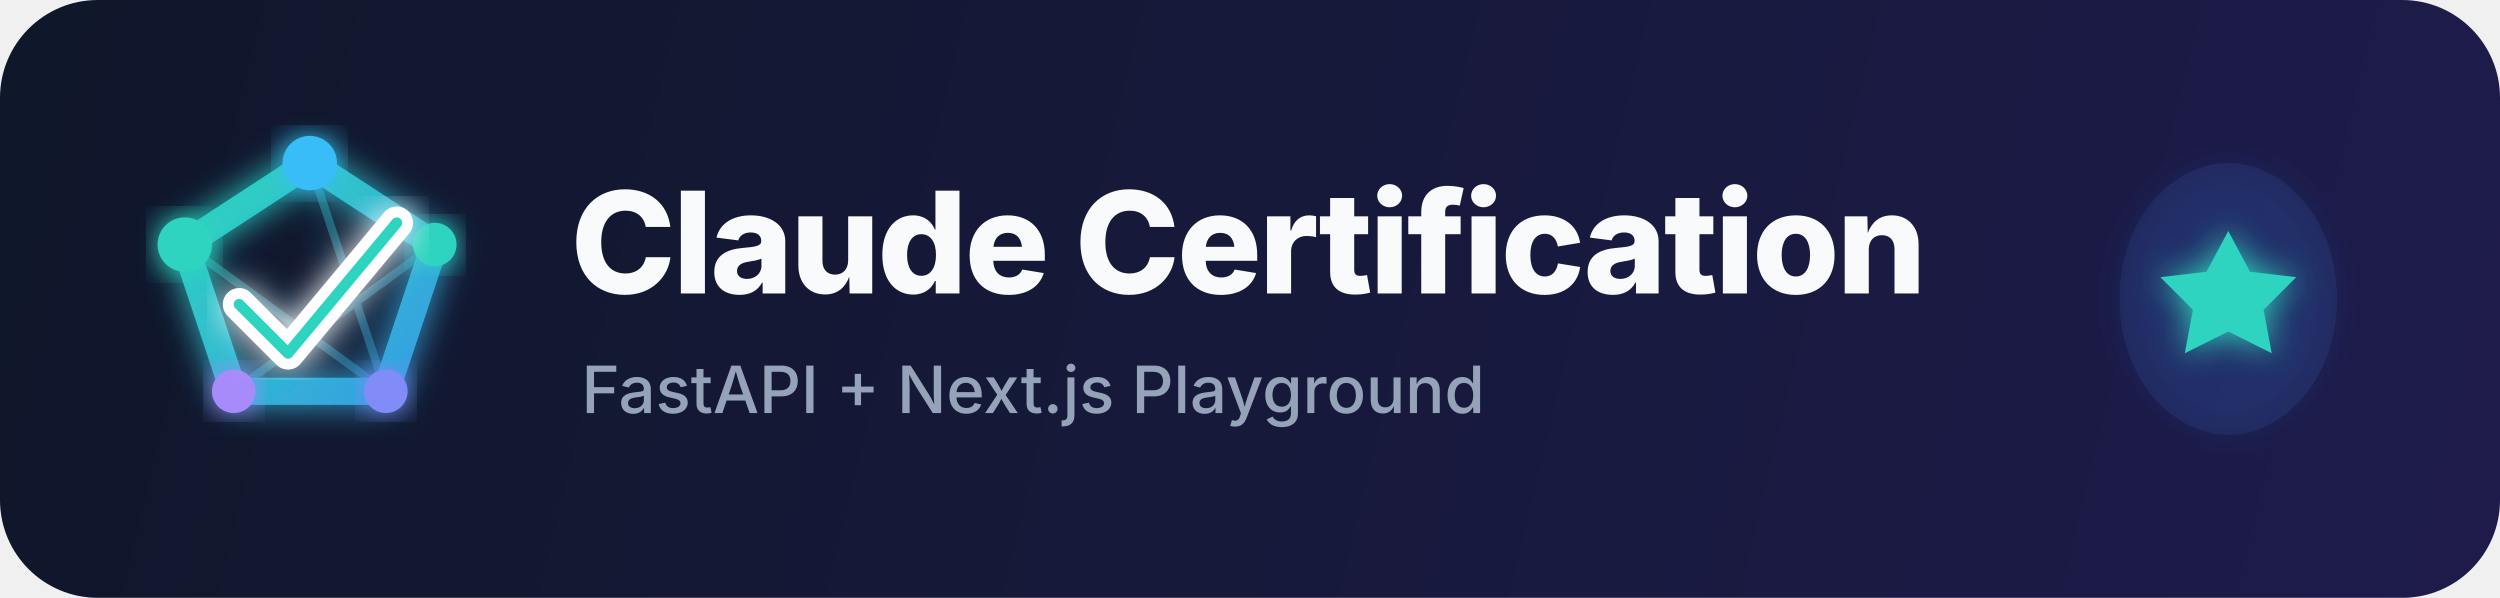
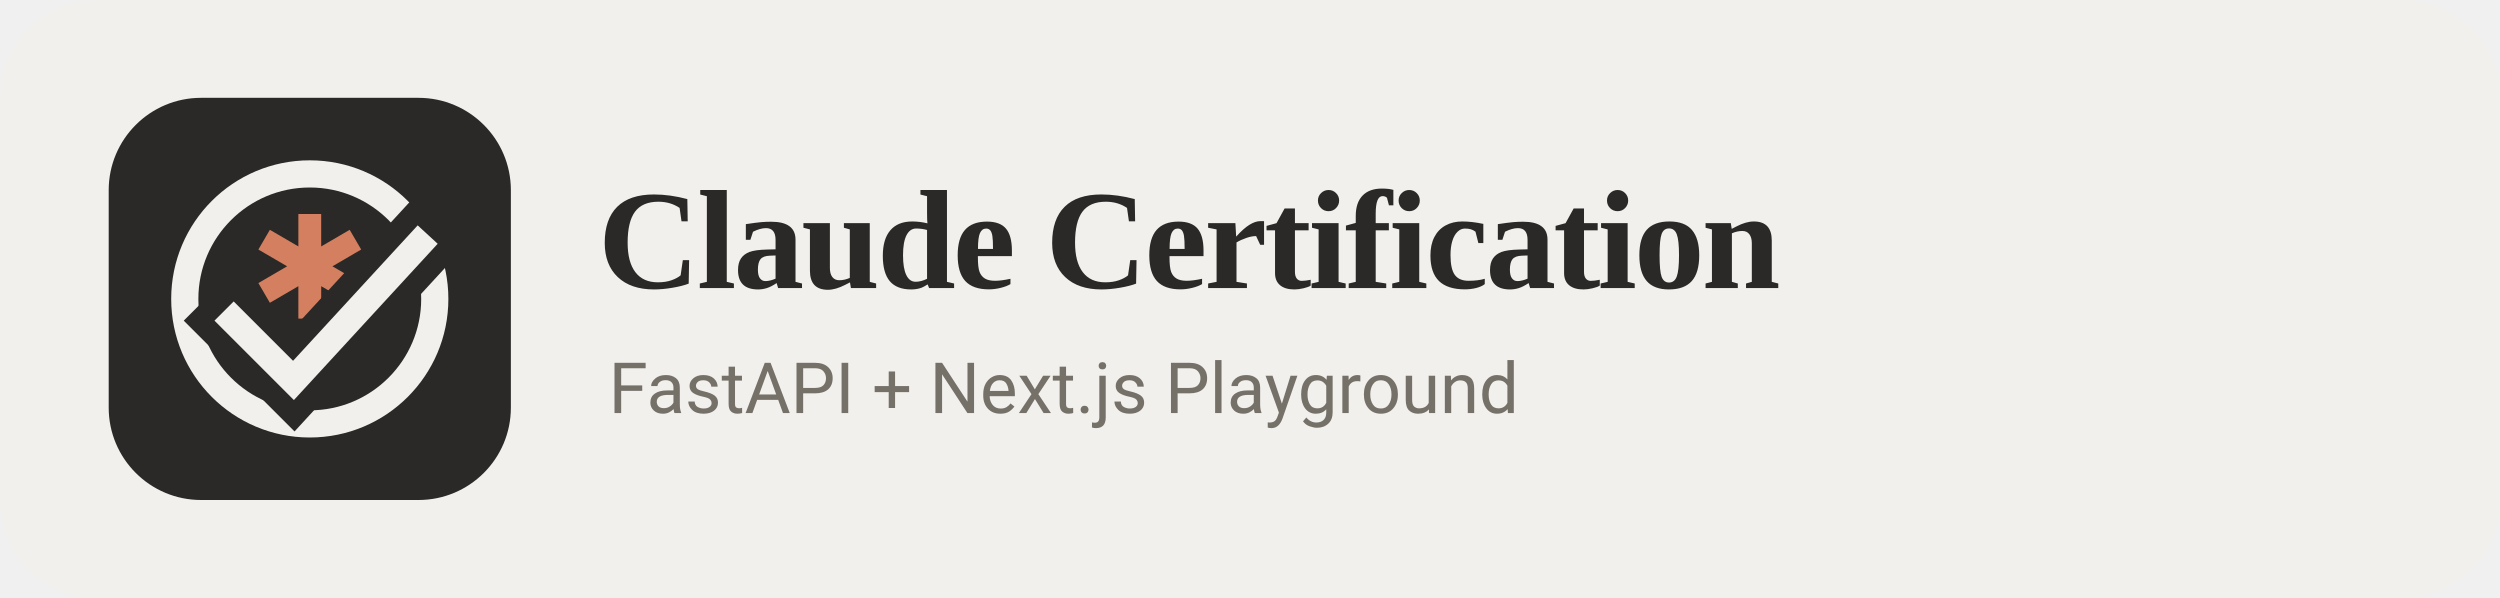
<svg xmlns="http://www.w3.org/2000/svg" width="920" height="220" viewBox="0 0 920 220" fill="none" role="img" aria-labelledby="title desc">
-   <rect width="920" height="220" rx="36" fill="url(#bg-grad)" />
-   <defs>
-     <linearGradient id="bg-grad" x1="0" y1="0" x2="920" y2="220" gradientUnits="userSpaceOnUse">
-       <stop offset="0%" stop-color="#0f172a" />
-       <stop offset="100%" stop-color="#1e1b4b" />
-     </linearGradient>
-     <linearGradient id="icon-grad" x1="32" y1="32" x2="152" y2="152" gradientUnits="userSpaceOnUse">
-       <stop offset="0%" stop-color="#2dd4bf" />
-       <stop offset="100%" stop-color="#3b82f6" />
-     </linearGradient>
-     <filter id="glow" x="-20%" y="-20%" width="140%" height="140%">
-       <feGaussianBlur stdDeviation="6" result="blur" />
-       <feComposite in="SourceGraphic" in2="blur" operator="over" />
-     </filter>
-   </defs>
+   <rect width="920" height="220" rx="36" fill="#F2F0ED" />
  <g transform="translate(40 36)">
-     <path d="M74 24 L120 54 L102 108 L46 108 L28 54 Z" fill="none" stroke="url(#icon-grad)" stroke-width="10" stroke-linejoin="round" filter="url(#glow)" />
-     <path d="M74 24 L102 108 M120 54 L46 108 M28 54 L74 24 M28 54 L102 108 M120 54 L46 108" stroke="url(#icon-grad)" stroke-width="3" stroke-opacity="0.4" filter="url(#glow)" />
-     <circle cx="74" cy="24" r="10" fill="#38bdf8" filter="url(#glow)" />
-     <circle cx="120" cy="54" r="8" fill="#2dd4bf" filter="url(#glow)" />
-     <circle cx="102" cy="108" r="8" fill="#818cf8" filter="url(#glow)" />
-     <circle cx="46" cy="108" r="8" fill="#a78bfa" filter="url(#glow)" />
-     <circle cx="28" cy="54" r="10" fill="#2dd4bf" filter="url(#glow)" />
-     <path d="M48 76 L66 94 L106 46" fill="none" stroke="#ffffff" stroke-width="12" stroke-linecap="round" stroke-linejoin="round" filter="url(#glow)" />
-     <path d="M48 76 L66 94 L106 46" fill="none" stroke="#2dd4bf" stroke-width="4" stroke-linecap="round" stroke-linejoin="round" />
+     <rect width="148" height="148" rx="34" fill="#2A2927" />
+     <circle cx="74" cy="74" r="46" fill="none" stroke="#F2F0ED" stroke-width="10" />
+     <g transform="translate(74 62) scale(0.35)">
+       <path d="M 0 -55 L 0 55 M -48 28 L 48 -28 M -48 -28 L 48 28" stroke="#D48060" stroke-width="24" stroke-linecap="butt" />
+     </g>
+     <path d="M46 82 L68 104 L114 54" fill="none" stroke="#2A2927" stroke-width="26" stroke-linecap="square" stroke-linejoin="miter" />
+     <path d="M46 82 L68 104 L114 54" fill="none" stroke="#F2F0ED" stroke-width="10" stroke-linecap="square" stroke-linejoin="miter" />
  </g>
-   <text x="210" y="108" fill="#F8FAFC" font-family="Inter, ui-sans-serif, system-ui, -apple-system, sans-serif" font-size="52" font-weight="800" letter-spacing="-0.02em">Claude Certification</text>
-   <text x="214" y="152" fill="#94A3B8" font-family="Inter, ui-sans-serif, system-ui, -apple-system, sans-serif" font-size="24" font-weight="500" letter-spacing="0">FastAPI + Next.js Playground</text>
-   <path d="M820 60 C840 60 860 80 860 110 C860 140 840 160 820 160 C800 160 780 140 780 110 C780 80 800 60 820 60 Z" fill="url(#icon-grad)" fill-opacity="0.1" filter="url(#glow)" />
-   <path d="M820 85 L828 100 L845 102 L833 114 L836 130 L820 122 L804 130 L807 114 L795 102 L812 100 Z" fill="#2dd4bf" filter="url(#glow)" />
+   <text x="220" y="106" fill="#2A2927" font-family="ui-serif, Georgia, Cambria, 'Times New Roman', Times, serif" font-size="52" font-weight="600" letter-spacing="-0.02em">Claude Certification</text>
+   <text x="224" y="152" fill="#757169" font-family="ui-sans-serif, system-ui, -apple-system, BlinkMacSystemFont, 'Segoe UI', Roboto, 'Helvetica Neue', Arial, sans-serif" font-size="26" font-weight="400" letter-spacing="0">FastAPI + Next.js Playground</text>
</svg>
